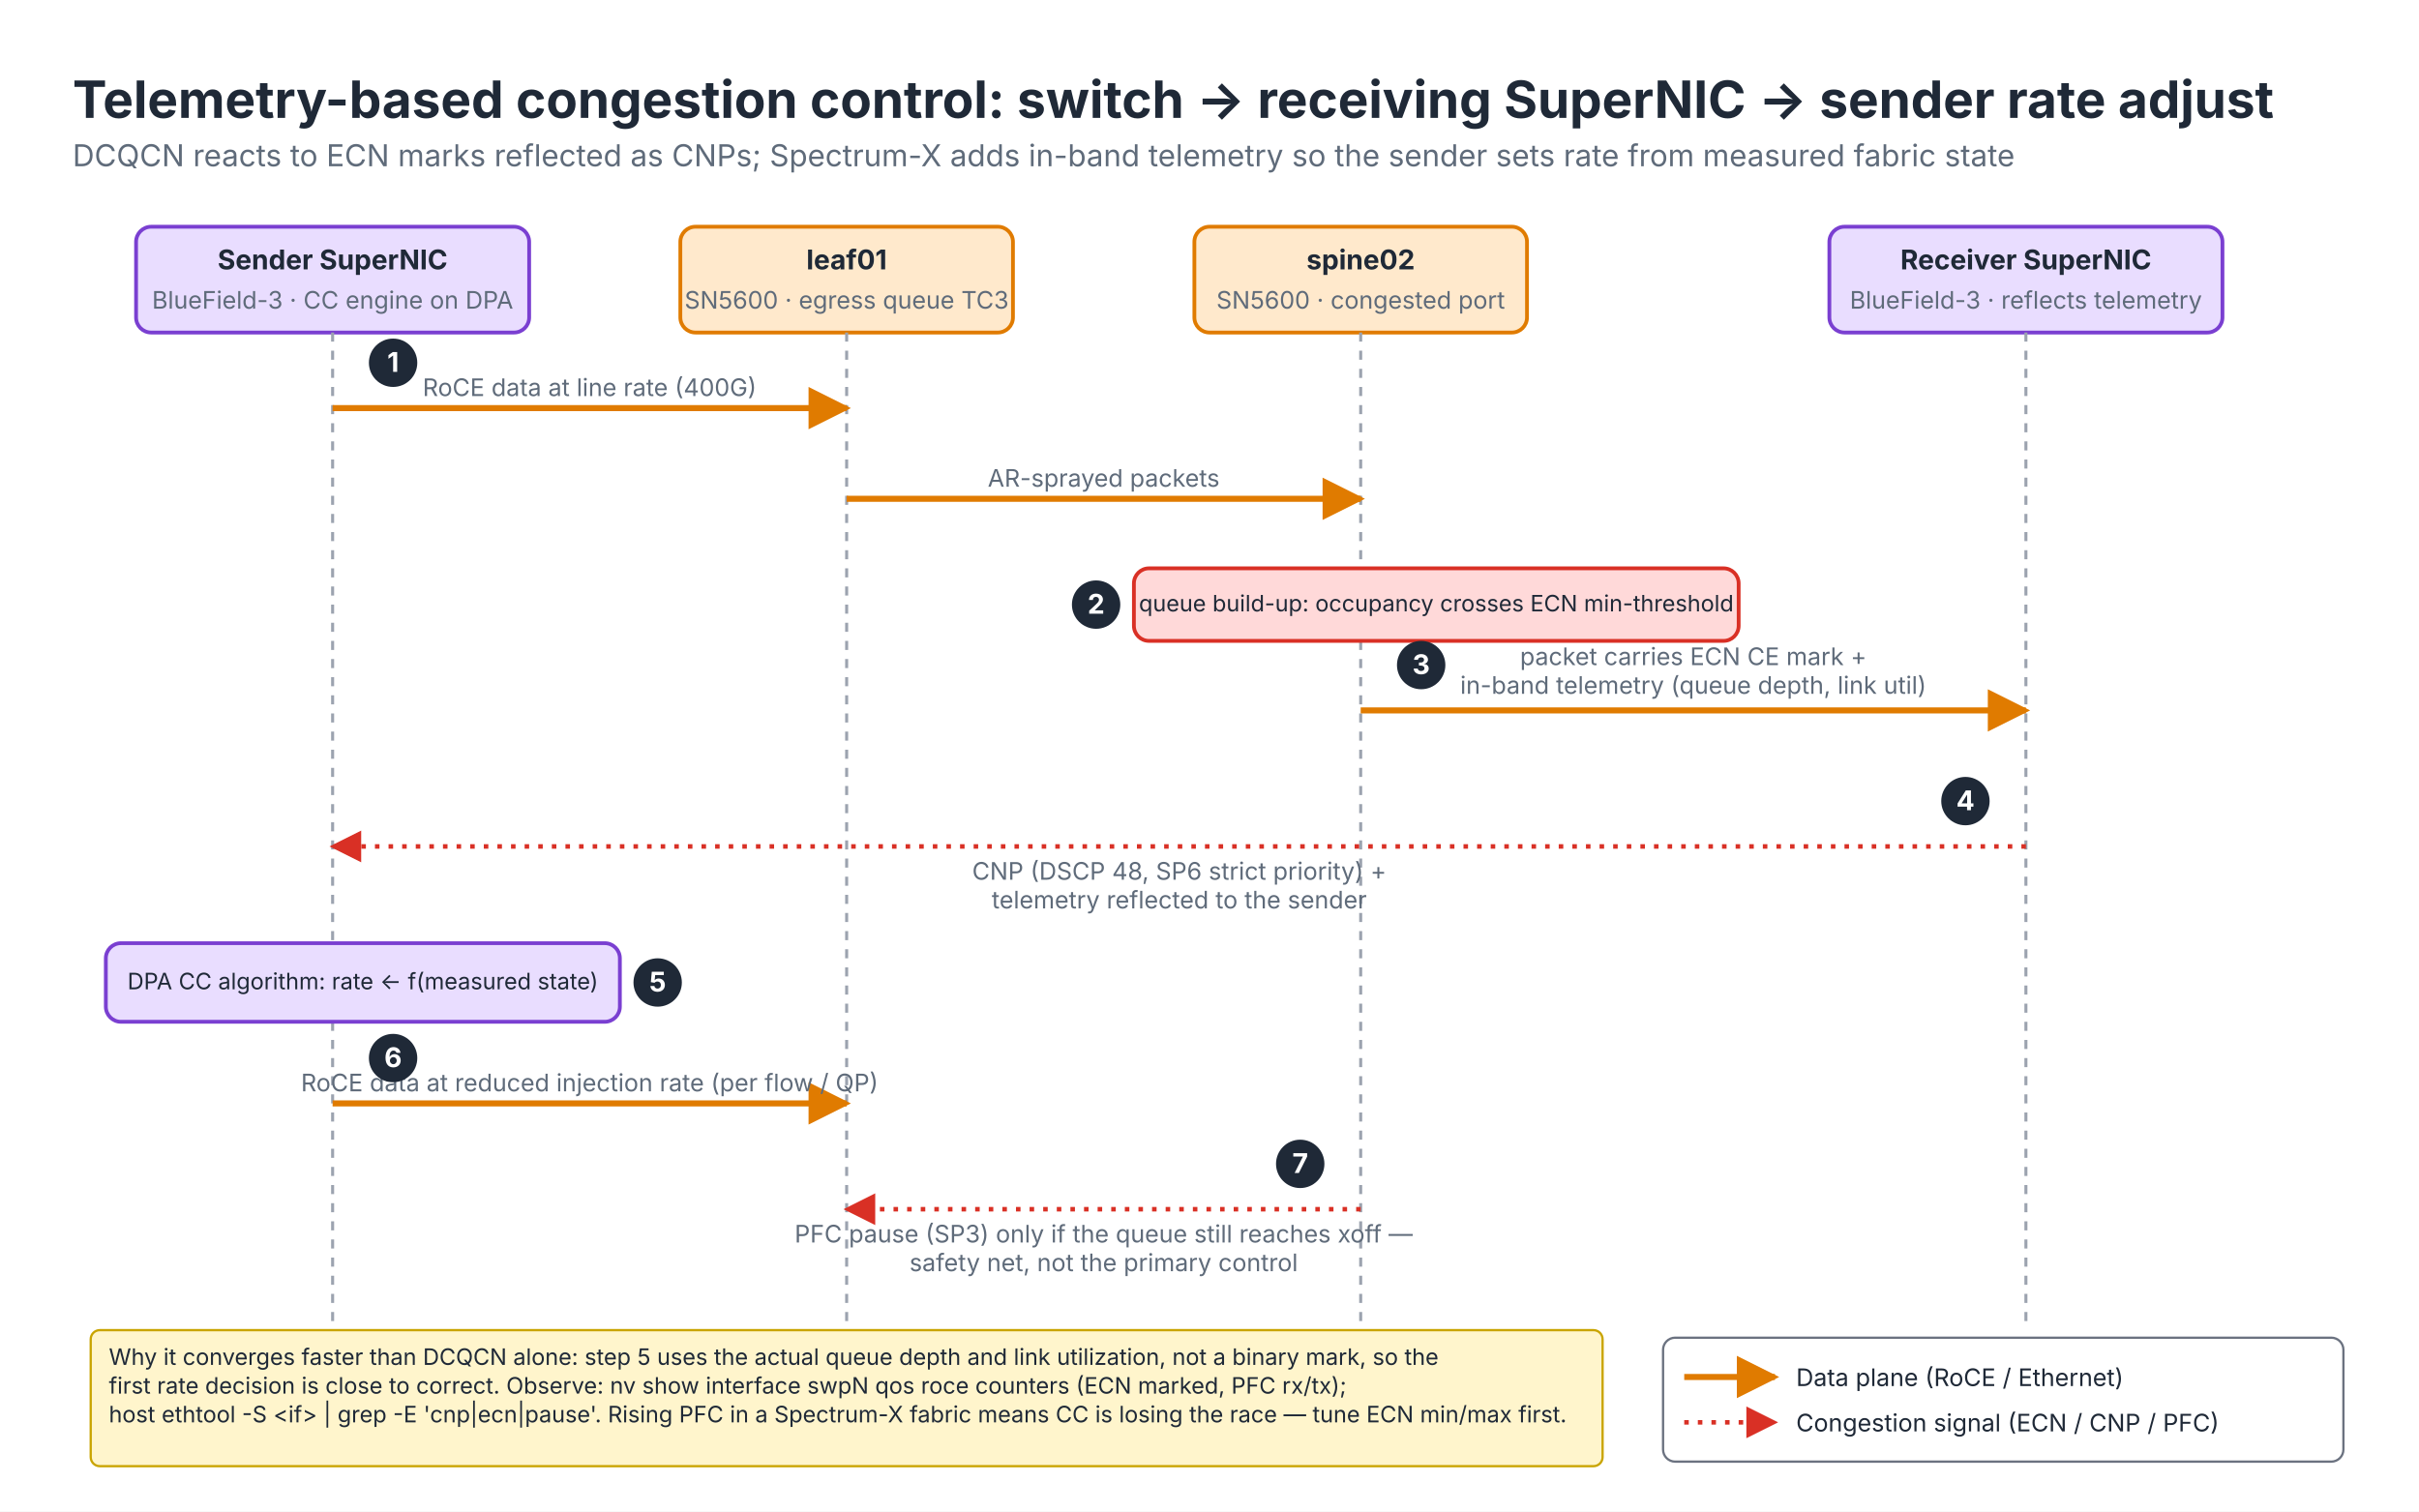
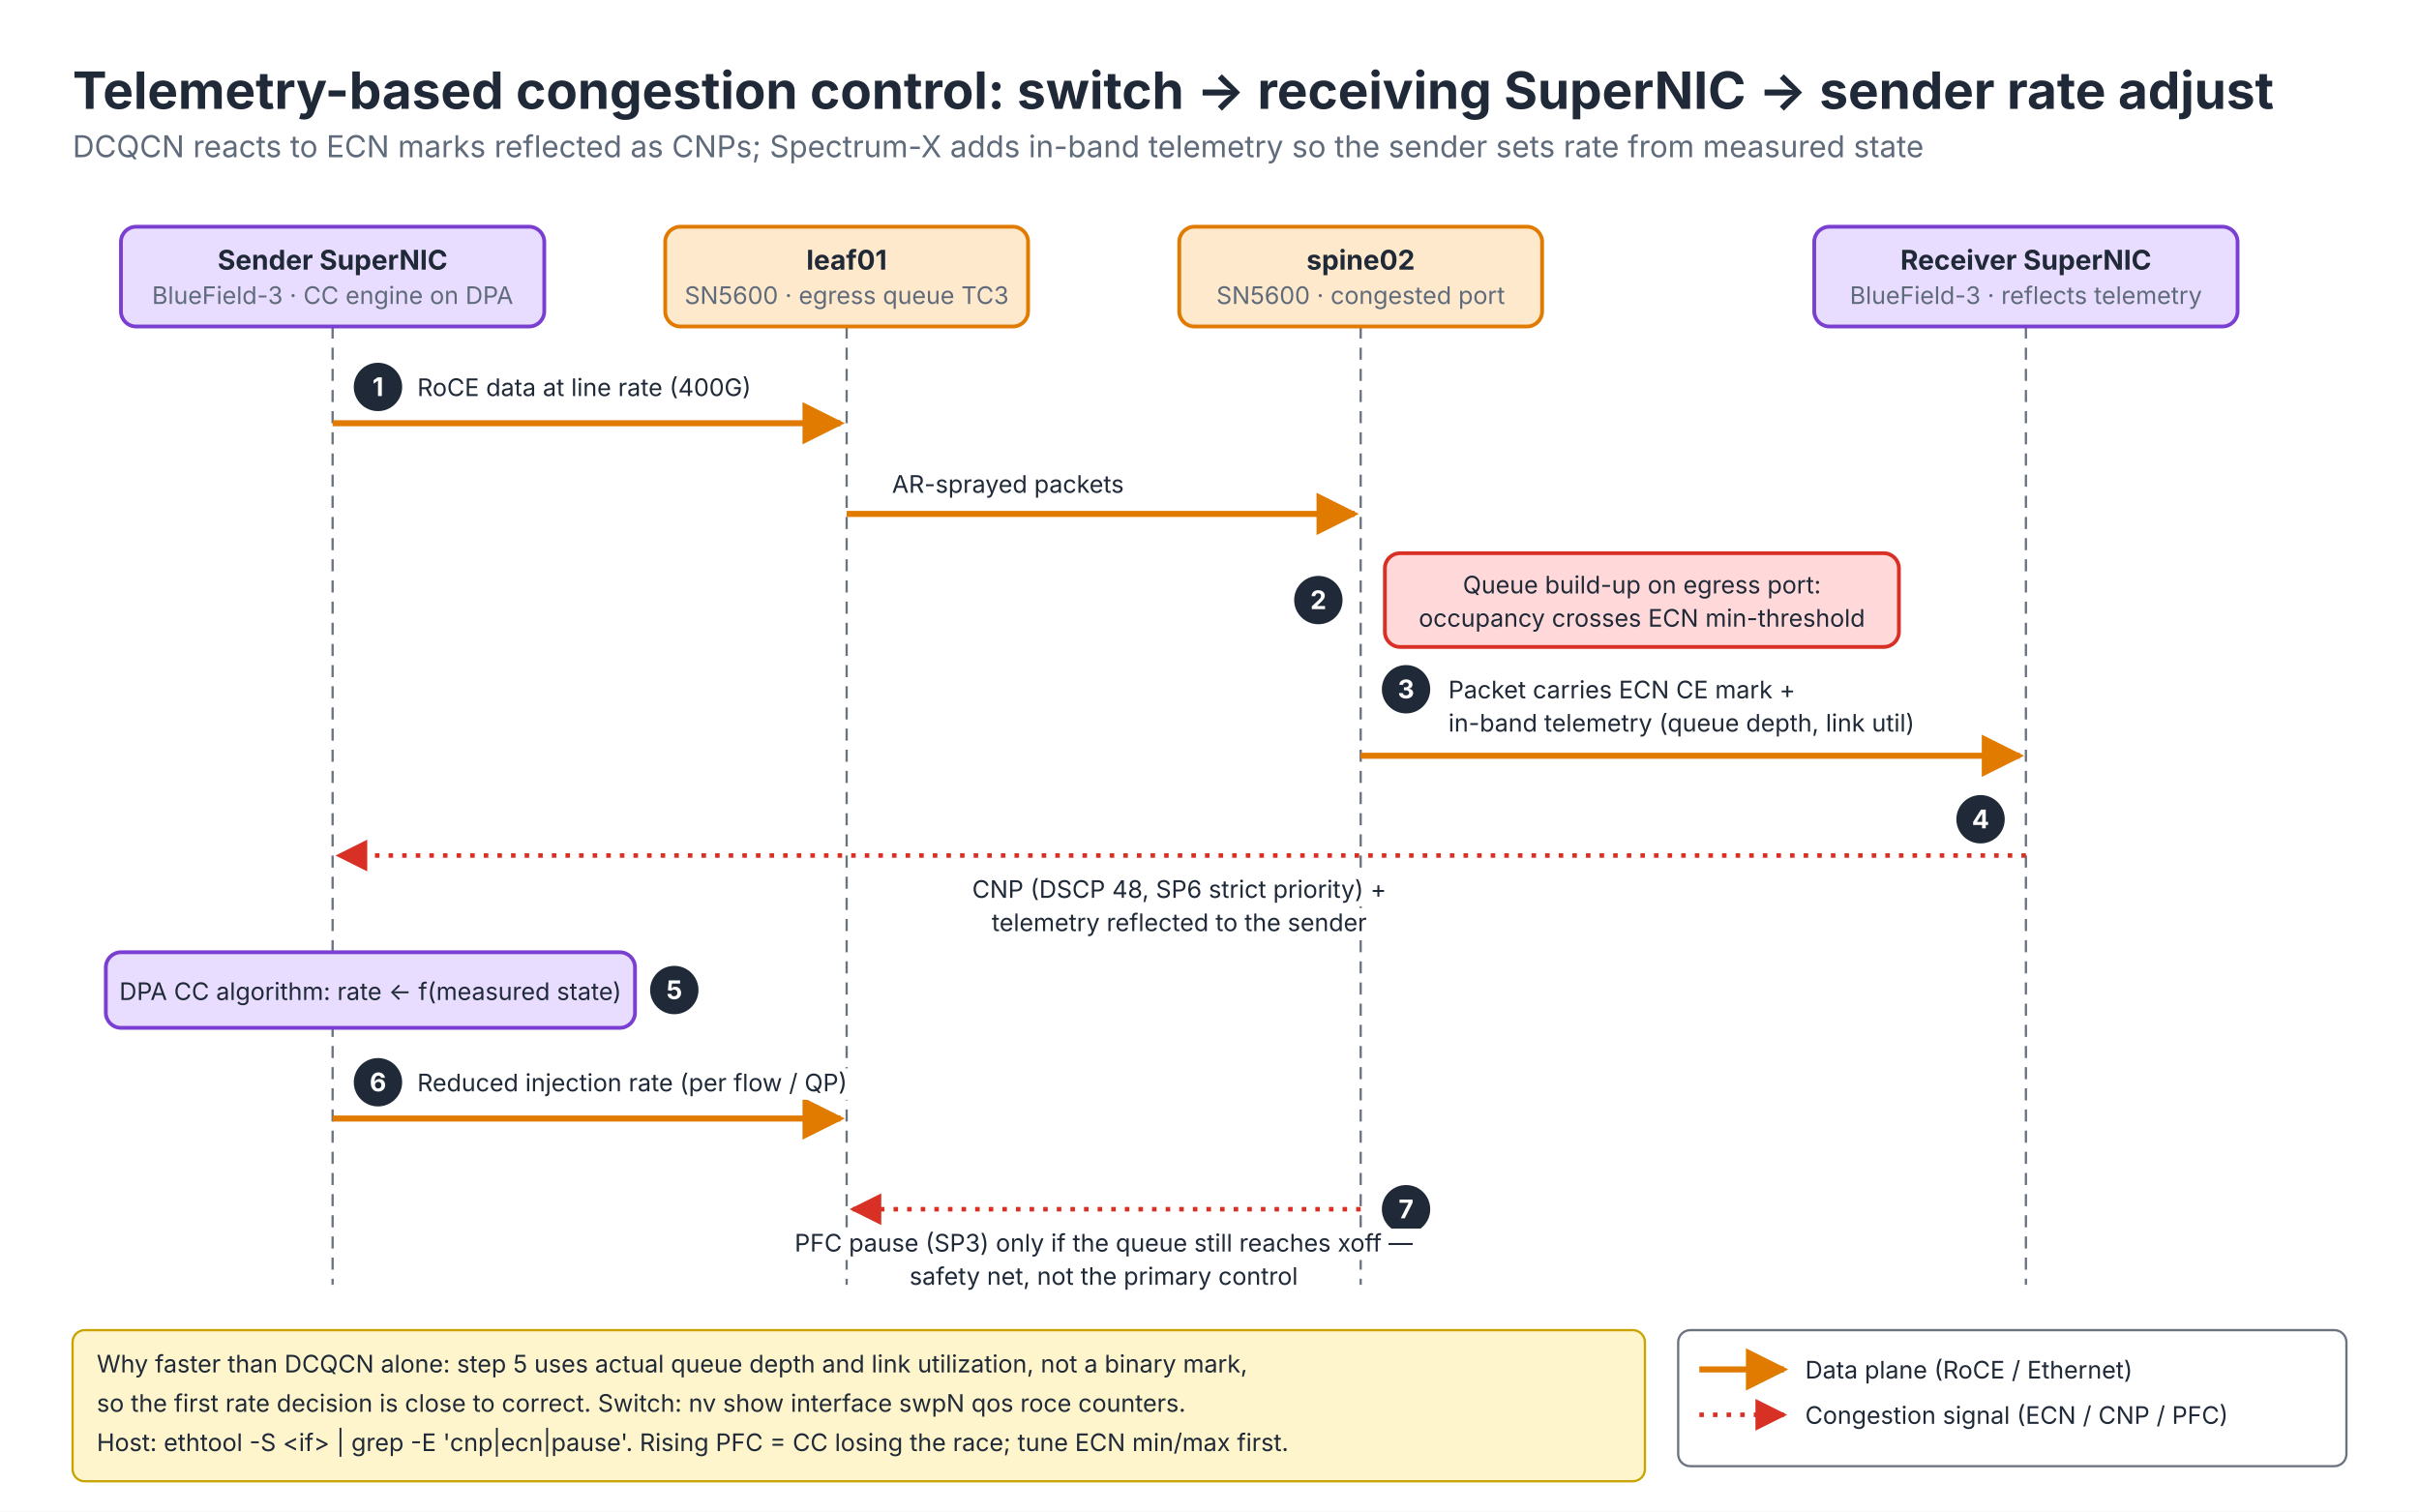
<svg xmlns="http://www.w3.org/2000/svg" viewBox="0 0 1600 1000" width="100%" role="img">
  <defs>
    <marker id="arrow-orange" viewBox="0 0 10 10" refX="9" refY="5" markerWidth="7" markerHeight="7" orient="auto-start-reverse">
      <path d="M0,0 L10,5 L0,10 z" fill="#e07b00" />
    </marker>
    <marker id="arrow-blue" viewBox="0 0 10 10" refX="9" refY="5" markerWidth="7" markerHeight="7" orient="auto-start-reverse">
      <path d="M0,0 L10,5 L0,10 z" fill="#2f6fdb" />
    </marker>
    <marker id="arrow-gray" viewBox="0 0 10 10" refX="9" refY="5" markerWidth="7" markerHeight="7" orient="auto-start-reverse">
      <path d="M0,0 L10,5 L0,10 z" fill="#6b7280" />
    </marker>
    <marker id="arrow-red" viewBox="0 0 10 10" refX="9" refY="5" markerWidth="7" markerHeight="7" orient="auto-start-reverse">
      <path d="M0,0 L10,5 L0,10 z" fill="#d93025" />
    </marker>
    <marker id="arrow-purple" viewBox="0 0 10 10" refX="9" refY="5" markerWidth="7" markerHeight="7" orient="auto-start-reverse">
      <path d="M0,0 L10,5 L0,10 z" fill="#7a3fd1" />
    </marker>
    <marker id="arrow-dark" viewBox="0 0 10 10" refX="9" refY="5" markerWidth="7" markerHeight="7" orient="auto-start-reverse">
      <path d="M0,0 L10,5 L0,10 z" fill="#1f2937" />
    </marker>
    <marker id="arrow-green" viewBox="0 0 10 10" refX="9" refY="5" markerWidth="7" markerHeight="7" orient="auto-start-reverse">
      <path d="M0,0 L10,5 L0,10 z" fill="#76b900" />
    </marker>
  </defs>
  <rect x="0" y="0" width="1600" height="1000" fill="#ffffff" />
-   <text x="48" y="78" font-family="Inter, 'Segoe UI', Helvetica, Arial, sans-serif" font-size="34" font-weight="700" fill="#1f2937">Telemetry-based congestion control: switch → receiving SuperNIC → sender rate adjust</text>
-   <text x="48" y="110" font-family="Inter, 'Segoe UI', Helvetica, Arial, sans-serif" font-size="20" fill="#5f6b7a">DCQCN reacts to ECN marks reflected as CNPs; Spectrum-X adds in-band telemetry so the sender sets rate from measured fabric state</text>
+   <text x="48" y="72" font-family="Inter, 'Segoe UI', Helvetica, Arial, sans-serif" font-size="34" font-weight="700" fill="#1f2937" text-anchor="start">Telemetry-based congestion control: switch → receiving SuperNIC → sender rate adjust</text>
+   <text x="48" y="104" font-family="Inter, 'Segoe UI', Helvetica, Arial, sans-serif" font-size="20" font-weight="400" fill="#5f6b7a" text-anchor="start">DCQCN reacts to ECN marks reflected as CNPs; Spectrum-X adds in-band telemetry so the sender sets rate from measured state</text>
+   <line x1="220" y1="216" x2="220" y2="850" stroke="#6b7280" stroke-width="1.5" stroke-dasharray="8 6" />
+   <line x1="560" y1="216" x2="560" y2="850" stroke="#6b7280" stroke-width="1.5" stroke-dasharray="8 6" />
+   <line x1="900" y1="216" x2="900" y2="850" stroke="#6b7280" stroke-width="1.5" stroke-dasharray="8 6" />
+   <line x1="1340" y1="216" x2="1340" y2="850" stroke="#6b7280" stroke-width="1.5" stroke-dasharray="8 6" />
  <g>
-     <rect x="90" y="150" width="260" height="70" rx="10" fill="#e9ddff" stroke="#7a3fd1" stroke-width="2.5" />
-     <text x="220.0" y="178.2" font-family="Inter, 'Segoe UI', Helvetica, Arial, sans-serif" font-size="18" font-weight="700" fill="#1f2937" text-anchor="middle">Sender SuperNIC</text>
-     <text x="220.0" y="204.2" font-family="Inter, 'Segoe UI', Helvetica, Arial, sans-serif" font-size="16" font-weight="400" fill="#5f6b7a" text-anchor="middle">BlueField-3 · CC engine on DPA</text>
+     <rect x="80" y="150" width="280" height="66" rx="10" fill="#e9ddff" stroke="#7a3fd1" stroke-width="2.5" />
+     <text x="220.0" y="178.4" font-family="Inter, 'Segoe UI', Helvetica, Arial, sans-serif" font-size="18" font-weight="700" fill="#1f2937" text-anchor="middle">Sender SuperNIC</text>
+     <text x="220.0" y="201.1" font-family="Inter, 'Segoe UI', Helvetica, Arial, sans-serif" font-size="16" font-weight="400" fill="#5f6b7a" text-anchor="middle">BlueField-3 · CC engine on DPA</text>
  </g>
  <g>
-     <rect x="450" y="150" width="220" height="70" rx="10" fill="#ffe9cc" stroke="#e07b00" stroke-width="2.5" />
-     <text x="560.0" y="178.2" font-family="Inter, 'Segoe UI', Helvetica, Arial, sans-serif" font-size="18" font-weight="700" fill="#1f2937" text-anchor="middle">leaf01</text>
-     <text x="560.0" y="204.2" font-family="Inter, 'Segoe UI', Helvetica, Arial, sans-serif" font-size="16" font-weight="400" fill="#5f6b7a" text-anchor="middle">SN5600 · egress queue TC3</text>
+     <rect x="440" y="150" width="240" height="66" rx="10" fill="#ffe9cc" stroke="#e07b00" stroke-width="2.5" />
+     <text x="560.0" y="178.4" font-family="Inter, 'Segoe UI', Helvetica, Arial, sans-serif" font-size="18" font-weight="700" fill="#1f2937" text-anchor="middle">leaf01</text>
+     <text x="560.0" y="201.1" font-family="Inter, 'Segoe UI', Helvetica, Arial, sans-serif" font-size="16" font-weight="400" fill="#5f6b7a" text-anchor="middle">SN5600 · egress queue TC3</text>
  </g>
  <g>
-     <rect x="790" y="150" width="220" height="70" rx="10" fill="#ffe9cc" stroke="#e07b00" stroke-width="2.5" />
-     <text x="900.0" y="178.2" font-family="Inter, 'Segoe UI', Helvetica, Arial, sans-serif" font-size="18" font-weight="700" fill="#1f2937" text-anchor="middle">spine02</text>
-     <text x="900.0" y="204.2" font-family="Inter, 'Segoe UI', Helvetica, Arial, sans-serif" font-size="16" font-weight="400" fill="#5f6b7a" text-anchor="middle">SN5600 · congested port</text>
+     <rect x="780" y="150" width="240" height="66" rx="10" fill="#ffe9cc" stroke="#e07b00" stroke-width="2.5" />
+     <text x="900.0" y="178.4" font-family="Inter, 'Segoe UI', Helvetica, Arial, sans-serif" font-size="18" font-weight="700" fill="#1f2937" text-anchor="middle">spine02</text>
+     <text x="900.0" y="201.1" font-family="Inter, 'Segoe UI', Helvetica, Arial, sans-serif" font-size="16" font-weight="400" fill="#5f6b7a" text-anchor="middle">SN5600 · congested port</text>
  </g>
  <g>
-     <rect x="1210" y="150" width="260" height="70" rx="10" fill="#e9ddff" stroke="#7a3fd1" stroke-width="2.5" />
-     <text x="1340.0" y="178.2" font-family="Inter, 'Segoe UI', Helvetica, Arial, sans-serif" font-size="18" font-weight="700" fill="#1f2937" text-anchor="middle">Receiver SuperNIC</text>
-     <text x="1340.0" y="204.2" font-family="Inter, 'Segoe UI', Helvetica, Arial, sans-serif" font-size="16" font-weight="400" fill="#5f6b7a" text-anchor="middle">BlueField-3 · reflects telemetry</text>
+     <rect x="1200" y="150" width="280" height="66" rx="10" fill="#e9ddff" stroke="#7a3fd1" stroke-width="2.5" />
+     <text x="1340.0" y="178.4" font-family="Inter, 'Segoe UI', Helvetica, Arial, sans-serif" font-size="18" font-weight="700" fill="#1f2937" text-anchor="middle">Receiver SuperNIC</text>
+     <text x="1340.0" y="201.1" font-family="Inter, 'Segoe UI', Helvetica, Arial, sans-serif" font-size="16" font-weight="400" fill="#5f6b7a" text-anchor="middle">BlueField-3 · reflects telemetry</text>
  </g>
-   <line x1="220" y1="220" x2="220" y2="880" stroke="#9ca3af" stroke-width="2" stroke-dasharray="6 6" />
-   <line x1="560" y1="220" x2="560" y2="880" stroke="#9ca3af" stroke-width="2" stroke-dasharray="6 6" />
-   <line x1="900" y1="220" x2="900" y2="880" stroke="#9ca3af" stroke-width="2" stroke-dasharray="6 6" />
-   <line x1="1340" y1="220" x2="1340" y2="880" stroke="#9ca3af" stroke-width="2" stroke-dasharray="6 6" />
-   <line x1="220" y1="270" x2="560" y2="270" stroke="#e07b00" stroke-width="4" marker-end="url(#arrow-orange)" />
-   <text x="390.0" y="262.0" font-family="Inter, 'Segoe UI', Helvetica, Arial, sans-serif" font-size="16" font-weight="400" fill="#5f6b7a" text-anchor="middle">RoCE data at line rate (400G)</text>
+   <line x1="220" y1="280" x2="556" y2="280" stroke="#e07b00" stroke-width="4" marker-end="url(#arrow-orange)" />
  <g>
-     <circle cx="260" cy="240" r="16" fill="#1f2937" />
-     <text x="260" y="246" font-family="Inter, 'Segoe UI', Helvetica, Arial, sans-serif" font-size="18" font-weight="700" fill="#ffffff" text-anchor="middle">1</text>
+     <circle cx="250" cy="256" r="16" fill="#1f2937" />
+     <text x="250" y="262" font-family="Inter, 'Segoe UI', Helvetica, Arial, sans-serif" font-size="17" font-weight="700" fill="#ffffff" text-anchor="middle">1</text>
  </g>
-   <line x1="560" y1="330" x2="900" y2="330" stroke="#e07b00" stroke-width="4" marker-end="url(#arrow-orange)" />
-   <text x="730.0" y="322.0" font-family="Inter, 'Segoe UI', Helvetica, Arial, sans-serif" font-size="16" font-weight="400" fill="#5f6b7a" text-anchor="middle">AR-sprayed packets</text>
+   <text x="276" y="262" font-family="Inter, 'Segoe UI', Helvetica, Arial, sans-serif" font-size="16" font-weight="400" fill="#1f2937" text-anchor="start">RoCE data at line rate (400G)</text>
+   <line x1="560" y1="340" x2="896" y2="340" stroke="#e07b00" stroke-width="4" marker-end="url(#arrow-orange)" />
+   <text x="590" y="326" font-family="Inter, 'Segoe UI', Helvetica, Arial, sans-serif" font-size="16" font-weight="400" fill="#1f2937" text-anchor="start">AR-sprayed packets</text>
  <g>
-     <rect x="750" y="376" width="400" height="48" rx="10" fill="#ffd9d9" stroke="#d93025" stroke-width="2.5" />
-     <text x="950.0" y="404.5" font-family="Inter, 'Segoe UI', Helvetica, Arial, sans-serif" font-size="15" font-weight="400" fill="#1f2937" text-anchor="middle">queue build-up: occupancy crosses ECN min-threshold</text>
+     <rect x="916" y="366" width="340" height="62" rx="10" fill="#ffd9d9" stroke="#d93025" stroke-width="2.5" />
+     <text x="1086.0" y="392.6" font-family="Inter, 'Segoe UI', Helvetica, Arial, sans-serif" font-size="16" font-weight="400" fill="#1f2937" text-anchor="middle">Queue build-up on egress port:</text>
+     <text x="1086.0" y="414.6" font-family="Inter, 'Segoe UI', Helvetica, Arial, sans-serif" font-size="16" font-weight="400" fill="#1f2937" text-anchor="middle">occupancy crosses ECN min-threshold</text>
  </g>
  <g>
-     <circle cx="725" cy="400" r="16" fill="#1f2937" />
-     <text x="725" y="406" font-family="Inter, 'Segoe UI', Helvetica, Arial, sans-serif" font-size="18" font-weight="700" fill="#ffffff" text-anchor="middle">2</text>
-   </g>
-   <line x1="900" y1="470" x2="1340" y2="470" stroke="#e07b00" stroke-width="4" marker-end="url(#arrow-orange)" />
-   <text x="1120.0" y="440.0" font-family="Inter, 'Segoe UI', Helvetica, Arial, sans-serif" font-size="16" font-weight="400" fill="#5f6b7a" text-anchor="middle">packet carries ECN CE mark +</text>
-   <text x="1120.0" y="459.0" font-family="Inter, 'Segoe UI', Helvetica, Arial, sans-serif" font-size="16" font-weight="400" fill="#5f6b7a" text-anchor="middle">in-band telemetry (queue depth, link util)</text>
-   <g>
-     <circle cx="940" cy="440" r="16" fill="#1f2937" />
-     <text x="940" y="446" font-family="Inter, 'Segoe UI', Helvetica, Arial, sans-serif" font-size="18" font-weight="700" fill="#ffffff" text-anchor="middle">3</text>
-   </g>
-   <line x1="1340" y1="560" x2="220" y2="560" stroke="#d93025" stroke-width="3" stroke-dasharray="3 6" marker-end="url(#arrow-red)" />
-   <text x="780.0" y="582.0" font-family="Inter, 'Segoe UI', Helvetica, Arial, sans-serif" font-size="16" font-weight="400" fill="#5f6b7a" text-anchor="middle">CNP (DSCP 48, SP6 strict priority) +</text>
-   <text x="780.0" y="601.0" font-family="Inter, 'Segoe UI', Helvetica, Arial, sans-serif" font-size="16" font-weight="400" fill="#5f6b7a" text-anchor="middle">telemetry reflected to the sender</text>
-   <g>
-     <circle cx="1300" cy="530" r="16" fill="#1f2937" />
-     <text x="1300" y="536" font-family="Inter, 'Segoe UI', Helvetica, Arial, sans-serif" font-size="18" font-weight="700" fill="#ffffff" text-anchor="middle">4</text>
+     <circle cx="872" cy="397" r="16" fill="#1f2937" />
+     <text x="872" y="403" font-family="Inter, 'Segoe UI', Helvetica, Arial, sans-serif" font-size="17" font-weight="700" fill="#ffffff" text-anchor="middle">2</text>
  </g>
  <g>
-     <rect x="70" y="624" width="340" height="52" rx="10" fill="#e9ddff" stroke="#7a3fd1" stroke-width="2.5" />
-     <text x="240.0" y="654.5" font-family="Inter, 'Segoe UI', Helvetica, Arial, sans-serif" font-size="15" font-weight="400" fill="#1f2937" text-anchor="middle">DPA CC algorithm: rate ← f(measured state)</text>
+     <circle cx="930" cy="456" r="16" fill="#1f2937" />
+     <text x="930" y="462" font-family="Inter, 'Segoe UI', Helvetica, Arial, sans-serif" font-size="17" font-weight="700" fill="#ffffff" text-anchor="middle">3</text>
+   </g>
+   <text x="958" y="462" font-family="Inter, 'Segoe UI', Helvetica, Arial, sans-serif" font-size="16" font-weight="400" fill="#1f2937" text-anchor="start">Packet carries ECN CE mark +</text>
+   <text x="958" y="484" font-family="Inter, 'Segoe UI', Helvetica, Arial, sans-serif" font-size="16" font-weight="400" fill="#1f2937" text-anchor="start">in-band telemetry (queue depth, link util)</text>
+   <line x1="900" y1="500" x2="1336" y2="500" stroke="#e07b00" stroke-width="4" marker-end="url(#arrow-orange)" />
+   <line x1="1340" y1="566" x2="224" y2="566" stroke="#d93025" stroke-width="3" stroke-dasharray="3 6" marker-end="url(#arrow-red)" />
+   <g>
+     <circle cx="1310" cy="542" r="16" fill="#1f2937" />
+     <text x="1310" y="548" font-family="Inter, 'Segoe UI', Helvetica, Arial, sans-serif" font-size="17" font-weight="700" fill="#ffffff" text-anchor="middle">4</text>
+   </g>
+   <rect x="631.0" y="578.8" width="298.0" height="20.8" fill="#ffffff" />
+   <text x="780" y="594" font-family="Inter, 'Segoe UI', Helvetica, Arial, sans-serif" font-size="16" font-weight="400" fill="#1f2937" text-anchor="middle">CNP (DSCP 48, SP6 strict priority) +</text>
+   <rect x="643.0" y="600.8" width="274.0" height="20.8" fill="#ffffff" />
+   <text x="780" y="616" font-family="Inter, 'Segoe UI', Helvetica, Arial, sans-serif" font-size="16" font-weight="400" fill="#1f2937" text-anchor="middle">telemetry reflected to the sender</text>
+   <g>
+     <rect x="70" y="630" width="350" height="50" rx="10" fill="#e9ddff" stroke="#7a3fd1" stroke-width="2.5" />
+     <text x="245.0" y="661.6" font-family="Inter, 'Segoe UI', Helvetica, Arial, sans-serif" font-size="16" font-weight="400" fill="#1f2937" text-anchor="middle">DPA CC algorithm: rate ← f(measured state)</text>
  </g>
  <g>
-     <circle cx="435" cy="650" r="16" fill="#1f2937" />
-     <text x="435" y="656" font-family="Inter, 'Segoe UI', Helvetica, Arial, sans-serif" font-size="18" font-weight="700" fill="#ffffff" text-anchor="middle">5</text>
+     <circle cx="446" cy="655" r="16" fill="#1f2937" />
+     <text x="446" y="661" font-family="Inter, 'Segoe UI', Helvetica, Arial, sans-serif" font-size="17" font-weight="700" fill="#ffffff" text-anchor="middle">5</text>
  </g>
-   <line x1="220" y1="730" x2="560" y2="730" stroke="#e07b00" stroke-width="4" marker-end="url(#arrow-orange)" />
-   <text x="390.0" y="722.0" font-family="Inter, 'Segoe UI', Helvetica, Arial, sans-serif" font-size="16" font-weight="400" fill="#5f6b7a" text-anchor="middle">RoCE data at reduced injection rate (per flow / QP)</text>
+   <line x1="220" y1="740" x2="556" y2="740" stroke="#e07b00" stroke-width="4" marker-end="url(#arrow-orange)" />
  <g>
-     <circle cx="260" cy="700" r="16" fill="#1f2937" />
-     <text x="260" y="706" font-family="Inter, 'Segoe UI', Helvetica, Arial, sans-serif" font-size="18" font-weight="700" fill="#ffffff" text-anchor="middle">6</text>
+     <circle cx="250" cy="716" r="16" fill="#1f2937" />
+     <text x="250" y="722" font-family="Inter, 'Segoe UI', Helvetica, Arial, sans-serif" font-size="17" font-weight="700" fill="#ffffff" text-anchor="middle">6</text>
  </g>
-   <line x1="900" y1="800" x2="560" y2="800" stroke="#d93025" stroke-width="3" stroke-dasharray="3 6" marker-end="url(#arrow-red)" />
-   <text x="730.0" y="822.0" font-family="Inter, 'Segoe UI', Helvetica, Arial, sans-serif" font-size="16" font-weight="400" fill="#5f6b7a" text-anchor="middle">PFC pause (SP3) only if the queue still reaches xoff —</text>
-   <text x="730.0" y="841.0" font-family="Inter, 'Segoe UI', Helvetica, Arial, sans-serif" font-size="16" font-weight="400" fill="#5f6b7a" text-anchor="middle">safety net, not the primary control</text>
+   <rect x="271" y="706.8" width="314.0" height="20.8" fill="#ffffff" />
+   <text x="276" y="722" font-family="Inter, 'Segoe UI', Helvetica, Arial, sans-serif" font-size="16" font-weight="400" fill="#1f2937" text-anchor="start">Reduced injection rate (per flow / QP)</text>
+   <line x1="900" y1="800" x2="564" y2="800" stroke="#d93025" stroke-width="3" stroke-dasharray="3 6" marker-end="url(#arrow-red)" />
  <g>
-     <circle cx="860" cy="770" r="16" fill="#1f2937" />
-     <text x="860" y="776" font-family="Inter, 'Segoe UI', Helvetica, Arial, sans-serif" font-size="18" font-weight="700" fill="#ffffff" text-anchor="middle">7</text>
+     <circle cx="930" cy="800" r="16" fill="#1f2937" />
+     <text x="930" y="806" font-family="Inter, 'Segoe UI', Helvetica, Arial, sans-serif" font-size="17" font-weight="700" fill="#ffffff" text-anchor="middle">7</text>
  </g>
+   <rect x="509.0" y="812.8" width="442.0" height="20.8" fill="#ffffff" />
+   <text x="730" y="828" font-family="Inter, 'Segoe UI', Helvetica, Arial, sans-serif" font-size="16" font-weight="400" fill="#1f2937" text-anchor="middle">PFC pause (SP3) only if the queue still reaches xoff —</text>
+   <rect x="585.0" y="834.8" width="290.0" height="20.8" fill="#ffffff" />
+   <text x="730" y="850" font-family="Inter, 'Segoe UI', Helvetica, Arial, sans-serif" font-size="16" font-weight="400" fill="#1f2937" text-anchor="middle">safety net, not the primary control</text>
  <g>
-     <rect x="60" y="880" width="1000" height="90" rx="6" fill="#fff5cc" stroke="#c9a400" stroke-width="1.5" />
+     <rect x="48" y="880" width="1040" height="100" rx="8" fill="#fff5cc" stroke="#c9a400" stroke-width="1.5" />
  </g>
-   <text x="72" y="903" font-family="Inter, 'Segoe UI', Helvetica, Arial, sans-serif" font-size="15" font-weight="400" fill="#1f2937" text-anchor="start">Why it converges faster than DCQCN alone: step 5 uses the actual queue depth and link utilization, not a binary mark, so the</text>
-   <text x="72" y="922" font-family="Inter, 'Segoe UI', Helvetica, Arial, sans-serif" font-size="15" font-weight="400" fill="#1f2937" text-anchor="start">first rate decision is close to correct. Observe: nv show interface swpN qos roce counters (ECN marked, PFC rx/tx);</text>
-   <text x="72" y="941" font-family="Inter, 'Segoe UI', Helvetica, Arial, sans-serif" font-size="15" font-weight="400" fill="#1f2937" text-anchor="start">host ethtool -S &lt;if&gt; | grep -E 'cnp|ecn|pause'. Rising PFC in a Spectrum-X fabric means CC is losing the race — tune ECN min/max first.</text>
+   <text x="64" y="908" font-family="Inter, 'Segoe UI', Helvetica, Arial, sans-serif" font-size="16" font-weight="400" fill="#1f2937" text-anchor="start">Why faster than DCQCN alone: step 5 uses actual queue depth and link utilization, not a binary mark,</text>
+   <text x="64" y="934" font-family="Inter, 'Segoe UI', Helvetica, Arial, sans-serif" font-size="16" font-weight="400" fill="#1f2937" text-anchor="start">so the first rate decision is close to correct. Switch: nv show interface swpN qos roce counters.</text>
+   <text x="64" y="960" font-family="Inter, 'Segoe UI', Helvetica, Arial, sans-serif" font-size="16" font-weight="400" fill="#1f2937" text-anchor="start">Host: ethtool -S &lt;if&gt; | grep -E 'cnp|ecn|pause'. Rising PFC = CC losing the race; tune ECN min/max first.</text>
  <g>
-     <rect x="1100" y="885" width="450" height="82" rx="8" fill="#ffffff" stroke="#6b7280" stroke-width="1.5" />
-     <line x1="1114" y1="911" x2="1174" y2="911" stroke="#e07b00" stroke-width="4" marker-end="url(#arrow-orange)" />
-     <text x="1188" y="917" font-family="Inter, 'Segoe UI', Helvetica, Arial, sans-serif" font-size="16" font-weight="400" fill="#1f2937" text-anchor="start">Data plane (RoCE / Ethernet)</text>
-     <line x1="1114" y1="941" x2="1174" y2="941" stroke="#d93025" stroke-width="3" stroke-dasharray="3 6" marker-end="url(#arrow-red)" />
-     <text x="1188" y="947" font-family="Inter, 'Segoe UI', Helvetica, Arial, sans-serif" font-size="16" font-weight="400" fill="#1f2937" text-anchor="start">Congestion signal (ECN / CNP / PFC)</text>
+     <rect x="1110" y="880" width="442" height="90" rx="8" fill="#ffffff" stroke="#6b7280" stroke-width="1.5" />
+     <line x1="1124" y1="906" x2="1180" y2="906" stroke="#e07b00" stroke-width="4" marker-end="url(#arrow-orange)" />
+     <text x="1194" y="912" font-family="Inter, 'Segoe UI', Helvetica, Arial, sans-serif" font-size="16" font-weight="400" fill="#1f2937" text-anchor="start">Data plane (RoCE / Ethernet)</text>
+     <line x1="1124" y1="936" x2="1180" y2="936" stroke="#d93025" stroke-width="3" stroke-dasharray="3 6" marker-end="url(#arrow-red)" />
+     <text x="1194" y="942" font-family="Inter, 'Segoe UI', Helvetica, Arial, sans-serif" font-size="16" font-weight="400" fill="#1f2937" text-anchor="start">Congestion signal (ECN / CNP / PFC)</text>
  </g>
</svg>
